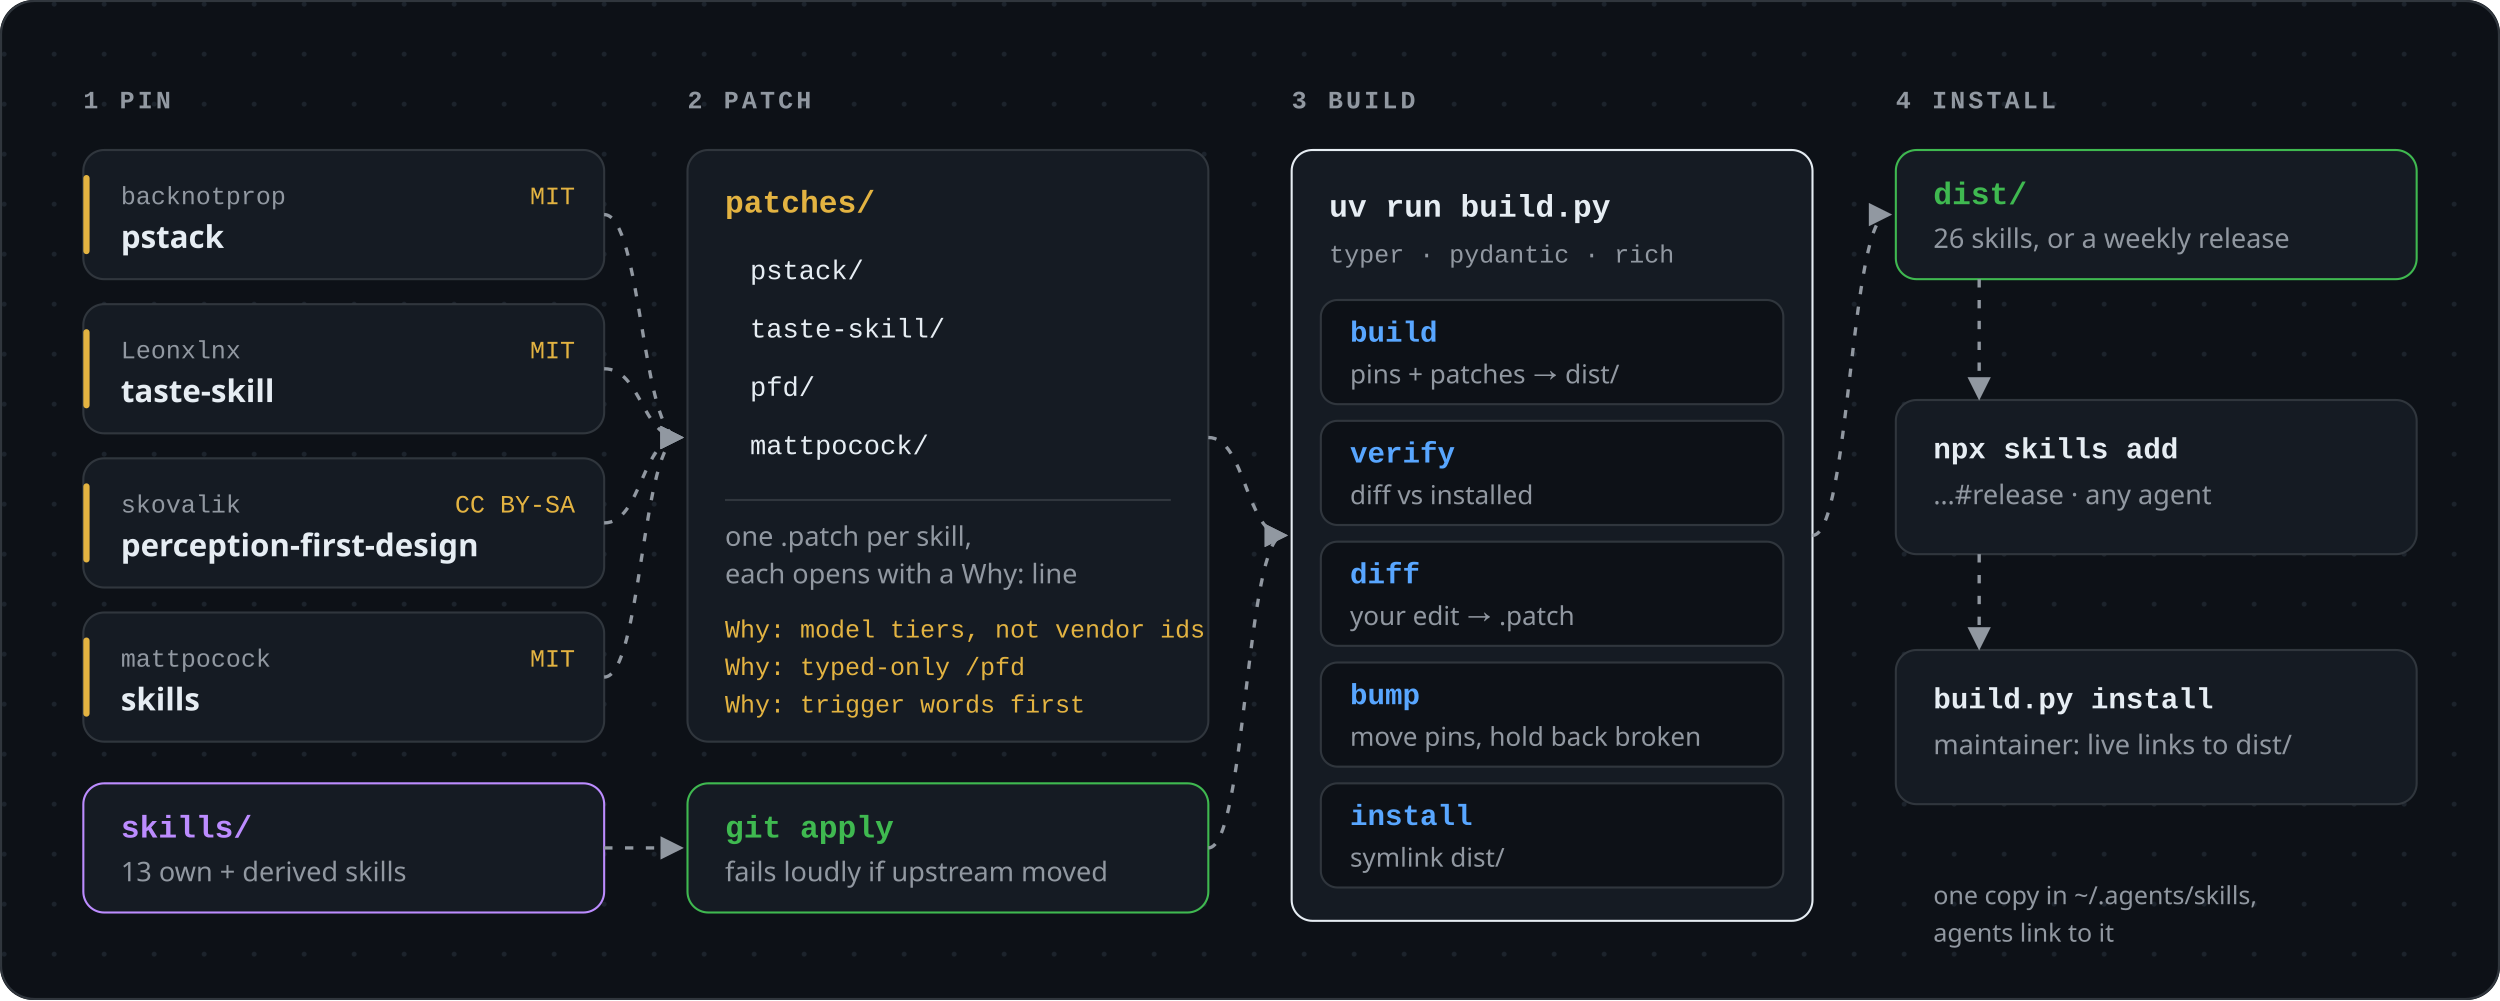
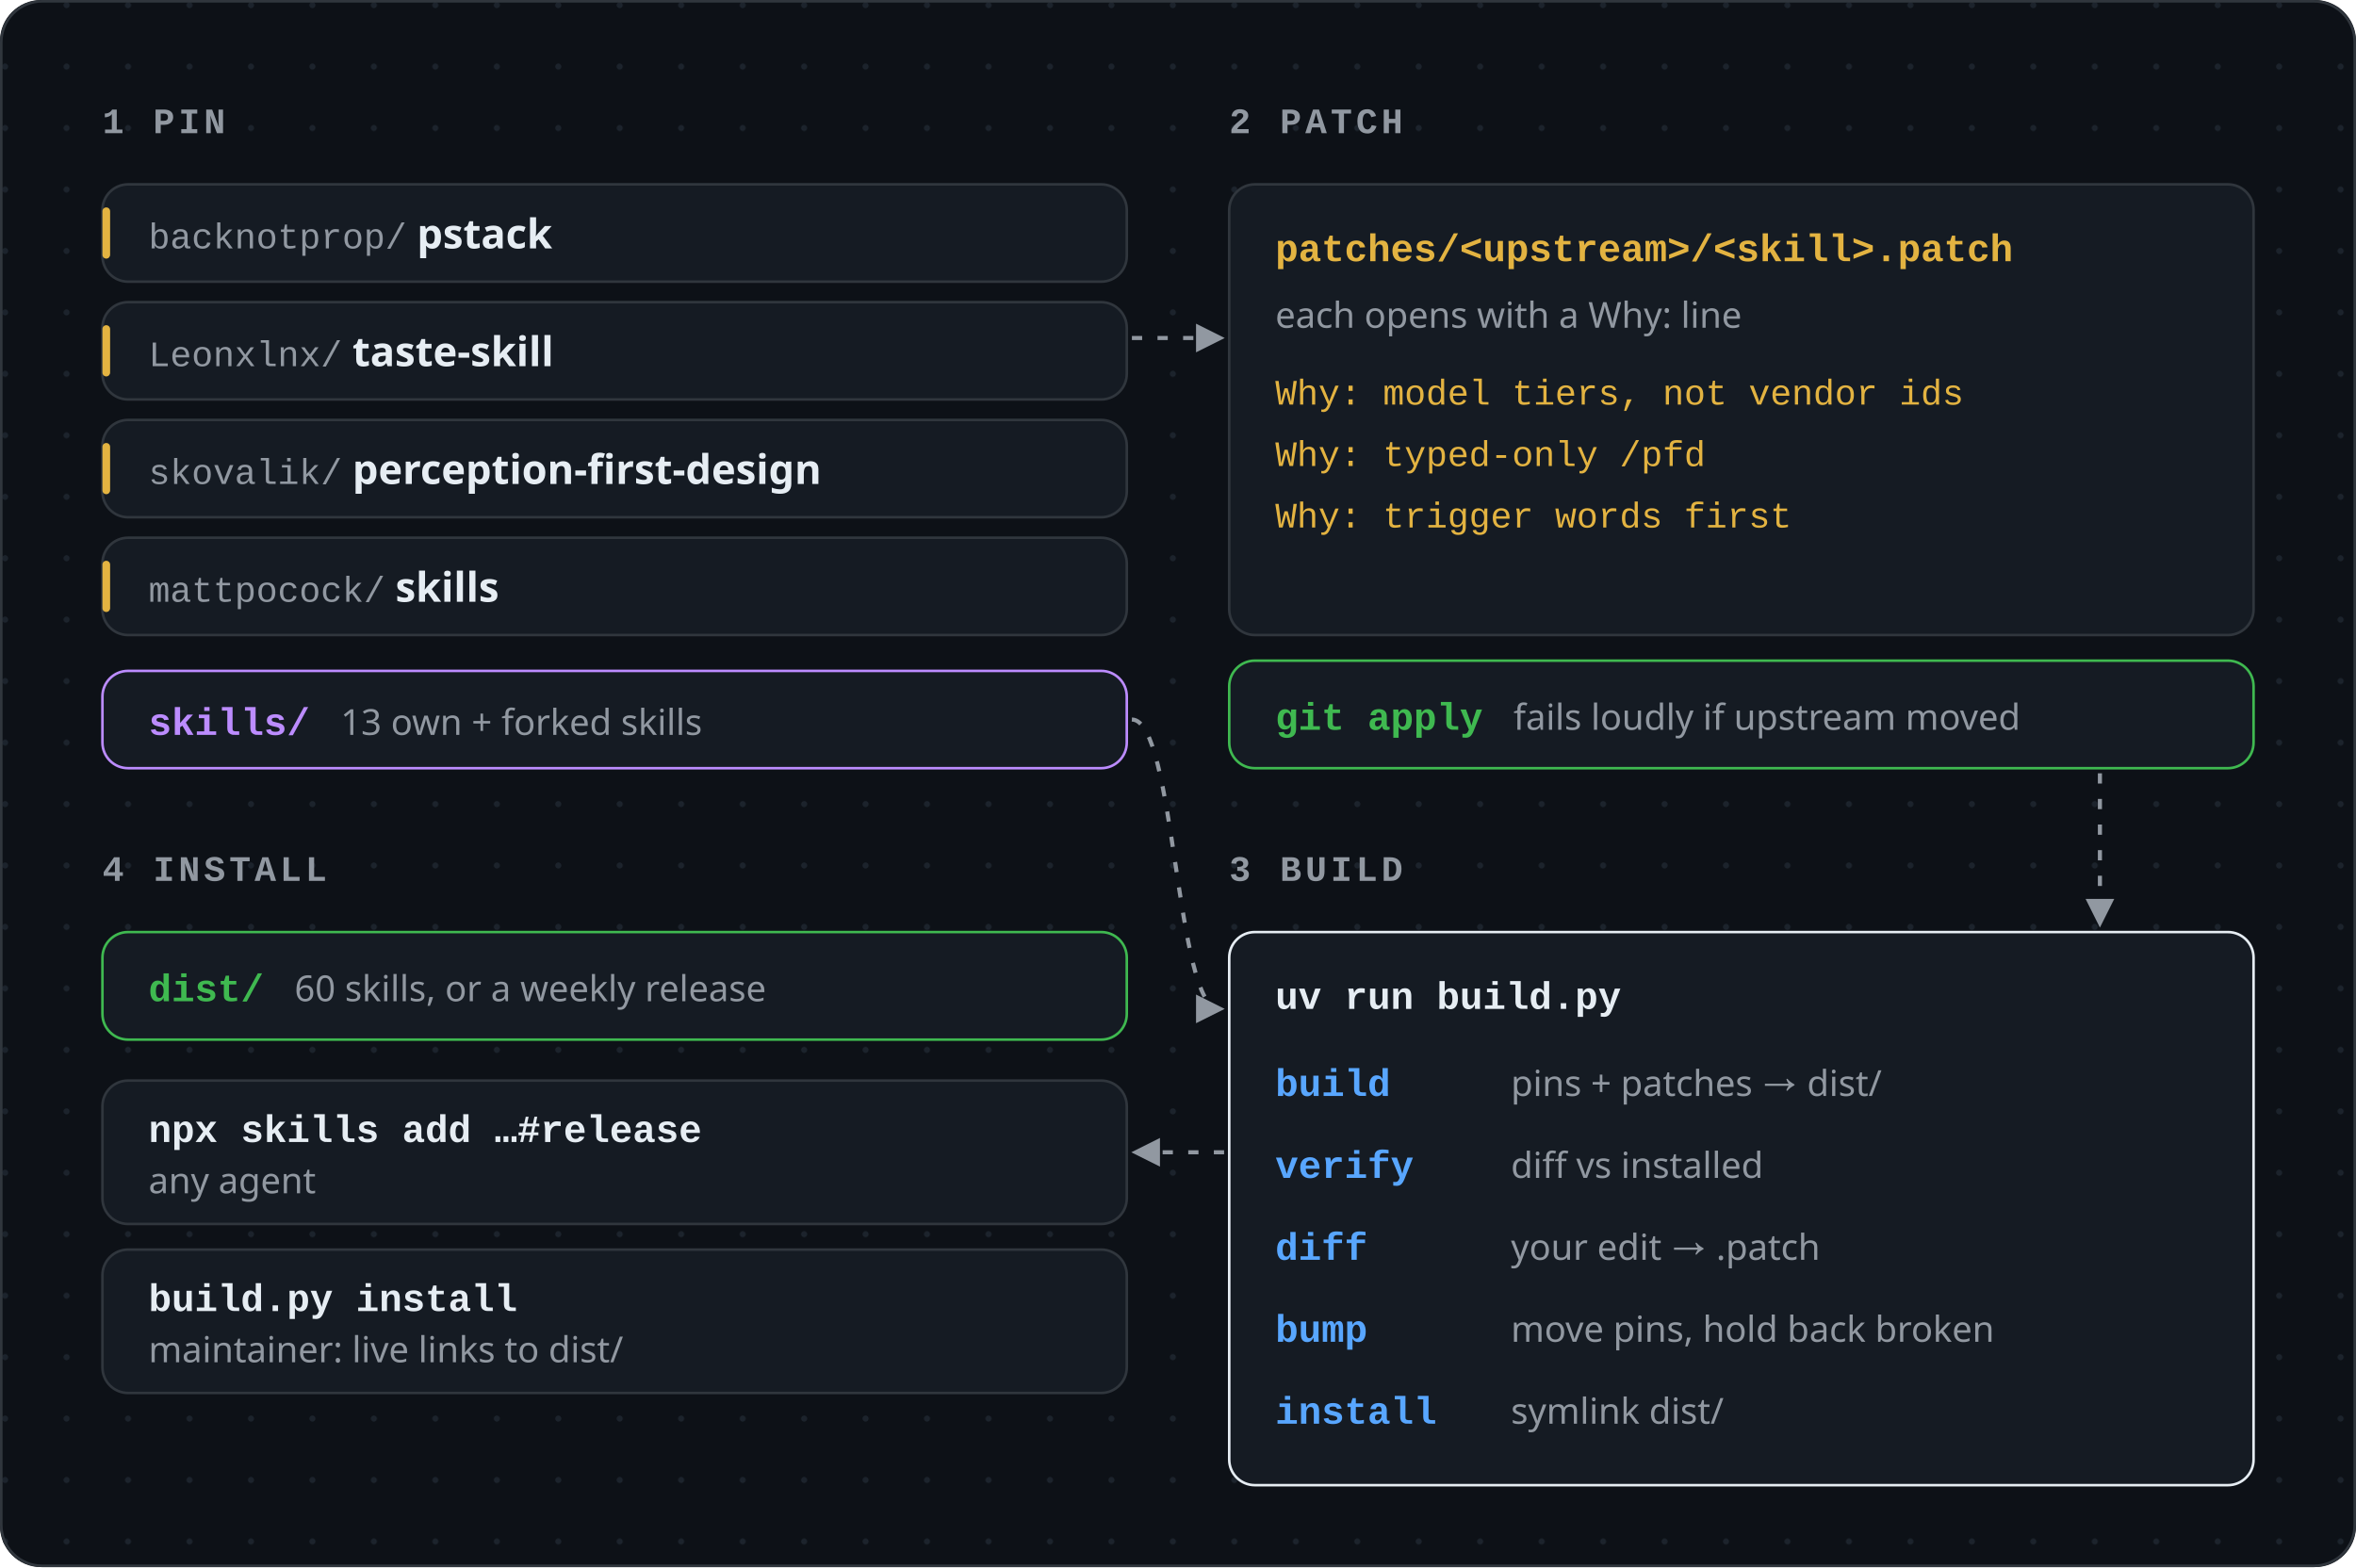
- <svg xmlns="http://www.w3.org/2000/svg" width="1200" height="480" viewBox="0 0 1200 480" role="img" aria-labelledby="t">
+ <svg xmlns="http://www.w3.org/2000/svg" width="920" height="612" viewBox="0 0 920 612" role="img" aria-labelledby="t">
  <style>
  .sans { font-family: -apple-system, BlinkMacSystemFont, 'Segoe UI', 'Noto Sans', Helvetica, Arial, sans-serif; }
  .mono { font-family: ui-monospace, SFMono-Regular, 'SF Mono', Menlo, Consolas, 'Liberation Mono', monospace; }
  .flow { stroke-dasharray: 4 6; animation: flow 1.2s linear infinite; }
  @keyframes flow { to { stroke-dashoffset: -20; } }
  
-   @media (prefers-reduced-motion: reduce) { * { animation: none !important; transform: none !important; } }
+   @media (prefers-reduced-motion: reduce) { * { animation: none !important; } }
</style>
  <defs>
    <pattern id="dots" width="24" height="24" patternUnits="userSpaceOnUse">
      <circle cx="2" cy="2" r="1.2" fill="#1c232c" />
    </pattern>
    <marker id="arrow" viewBox="0 0 10 10" refX="8" refY="5" markerWidth="7" markerHeight="7" orient="auto-start-reverse">
      <path d="M0,0 L10,5 L0,10 z" fill="#9198a1" />
    </marker>
  </defs>
-   <rect width="1200" height="480" rx="16" fill="#0d1117" />
-   <rect width="1200" height="480" rx="16" fill="url(#dots)" />
-   <rect x="0.5" y="0.5" width="1199" height="479" rx="16" fill="none" stroke="#30363d" />
-   <text x="40" y="52" class="mono" font-size="12" font-weight="600" fill="#9198a1" text-anchor="start" letter-spacing="1.5">1  PIN</text>
-   <text x="330" y="52" class="mono" font-size="12" font-weight="600" fill="#9198a1" text-anchor="start" letter-spacing="1.5">2  PATCH</text>
-   <text x="620" y="52" class="mono" font-size="12" font-weight="600" fill="#9198a1" text-anchor="start" letter-spacing="1.5">3  BUILD</text>
-   <text x="910" y="52" class="mono" font-size="12" font-weight="600" fill="#9198a1" text-anchor="start" letter-spacing="1.5">4  INSTALL</text>
-   <rect x="40" y="72" width="250" height="62" rx="10" fill="#151b23" stroke="#30363d" />
-   <rect x="40" y="84" width="3" height="38" rx="1.5" fill="#e3b341" />
-   <text x="58" y="98" class="mono" font-size="12" font-weight="400" fill="#9198a1" text-anchor="start">backnotprop</text>
-   <text x="58" y="119" class="sans" font-size="15" font-weight="600" fill="#e6edf3" text-anchor="start">pstack</text>
-   <text x="276" y="98" class="mono" font-size="12" font-weight="400" fill="#e3b341" text-anchor="end">MIT</text>
-   <rect x="40" y="146" width="250" height="62" rx="10" fill="#151b23" stroke="#30363d" />
-   <rect x="40" y="158" width="3" height="38" rx="1.5" fill="#e3b341" />
-   <text x="58" y="172" class="mono" font-size="12" font-weight="400" fill="#9198a1" text-anchor="start">Leonxlnx</text>
-   <text x="58" y="193" class="sans" font-size="15" font-weight="600" fill="#e6edf3" text-anchor="start">taste-skill</text>
-   <text x="276" y="172" class="mono" font-size="12" font-weight="400" fill="#e3b341" text-anchor="end">MIT</text>
-   <rect x="40" y="220" width="250" height="62" rx="10" fill="#151b23" stroke="#30363d" />
-   <rect x="40" y="232" width="3" height="38" rx="1.5" fill="#e3b341" />
-   <text x="58" y="246" class="mono" font-size="12" font-weight="400" fill="#9198a1" text-anchor="start">skovalik</text>
-   <text x="58" y="267" class="sans" font-size="15" font-weight="600" fill="#e6edf3" text-anchor="start">perception-first-design</text>
-   <text x="276" y="246" class="mono" font-size="12" font-weight="400" fill="#e3b341" text-anchor="end">CC BY-SA</text>
-   <rect x="40" y="294" width="250" height="62" rx="10" fill="#151b23" stroke="#30363d" />
-   <rect x="40" y="306" width="3" height="38" rx="1.5" fill="#e3b341" />
-   <text x="58" y="320" class="mono" font-size="12" font-weight="400" fill="#9198a1" text-anchor="start">mattpocock</text>
-   <text x="58" y="341" class="sans" font-size="15" font-weight="600" fill="#e6edf3" text-anchor="start">skills</text>
-   <text x="276" y="320" class="mono" font-size="12" font-weight="400" fill="#e3b341" text-anchor="end">MIT</text>
-   <rect x="40" y="376" width="250" height="62" rx="10" fill="#151b23" stroke="#bc8cff" />
-   <text x="58" y="402" class="mono" font-size="15" font-weight="600" fill="#bc8cff" text-anchor="start">skills/</text>
-   <text x="58" y="423" class="sans" font-size="13" font-weight="400" fill="#9198a1" text-anchor="start">13 own + derived skills</text>
-   <rect x="330" y="72" width="250" height="284" rx="10" fill="#151b23" stroke="#30363d" />
-   <text x="348" y="102" class="mono" font-size="15" font-weight="600" fill="#e3b341" text-anchor="start">patches/</text>
-   <text x="360" y="134" class="mono" font-size="13" font-weight="400" fill="#e6edf3" text-anchor="start">pstack/</text>
-   <text x="360" y="162" class="mono" font-size="13" font-weight="400" fill="#e6edf3" text-anchor="start">taste-skill/</text>
-   <text x="360" y="190" class="mono" font-size="13" font-weight="400" fill="#e6edf3" text-anchor="start">pfd/</text>
-   <text x="360" y="218" class="mono" font-size="13" font-weight="400" fill="#e6edf3" text-anchor="start">mattpocock/</text>
-   <line x1="348" y1="240" x2="562" y2="240" stroke="#30363d" />
-   <text x="348" y="262" class="sans" font-size="13" font-weight="400" fill="#9198a1" text-anchor="start">one .patch per skill,</text>
-   <text x="348" y="280" class="sans" font-size="13" font-weight="400" fill="#9198a1" text-anchor="start">each opens with a Why: line</text>
-   <text x="348" y="306" class="mono" font-size="12" font-weight="400" fill="#e3b341" text-anchor="start">Why: model tiers, not vendor ids</text>
-   <text x="348" y="324" class="mono" font-size="12" font-weight="400" fill="#e3b341" text-anchor="start">Why: typed-only /pfd</text>
-   <text x="348" y="342" class="mono" font-size="12" font-weight="400" fill="#e3b341" text-anchor="start">Why: trigger words first</text>
-   <rect x="330" y="376" width="250" height="62" rx="10" fill="#151b23" stroke="#3fb950" />
-   <text x="348" y="402" class="mono" font-size="15" font-weight="600" fill="#3fb950" text-anchor="start">git apply</text>
-   <text x="348" y="423" class="sans" font-size="13" font-weight="400" fill="#9198a1" text-anchor="start">fails loudly if upstream moved</text>
-   <rect x="620" y="72" width="250" height="370" rx="10" fill="#151b23" stroke="#e6edf3" />
-   <text x="638" y="104" class="mono" font-size="15" font-weight="700" fill="#e6edf3" text-anchor="start">uv run build.py</text>
-   <text x="638" y="126" class="mono" font-size="12" font-weight="400" fill="#9198a1" text-anchor="start">typer · pydantic · rich</text>
-   <rect x="634" y="144" width="222" height="50" rx="8" fill="#0d1117" stroke="#30363d" />
-   <text x="648" y="164" class="mono" font-size="14" font-weight="600" fill="#58a6ff" text-anchor="start">build</text>
-   <text x="648" y="184" class="sans" font-size="12.5" font-weight="400" fill="#9198a1" text-anchor="start">pins + patches → dist/</text>
-   <rect x="634" y="202" width="222" height="50" rx="8" fill="#0d1117" stroke="#30363d" />
-   <text x="648" y="222" class="mono" font-size="14" font-weight="600" fill="#58a6ff" text-anchor="start">verify</text>
-   <text x="648" y="242" class="sans" font-size="12.5" font-weight="400" fill="#9198a1" text-anchor="start">diff vs installed</text>
-   <rect x="634" y="260" width="222" height="50" rx="8" fill="#0d1117" stroke="#30363d" />
-   <text x="648" y="280" class="mono" font-size="14" font-weight="600" fill="#58a6ff" text-anchor="start">diff</text>
-   <text x="648" y="300" class="sans" font-size="12.5" font-weight="400" fill="#9198a1" text-anchor="start">your edit → .patch</text>
-   <rect x="634" y="318" width="222" height="50" rx="8" fill="#0d1117" stroke="#30363d" />
-   <text x="648" y="338" class="mono" font-size="14" font-weight="600" fill="#58a6ff" text-anchor="start">bump</text>
-   <text x="648" y="358" class="sans" font-size="12.5" font-weight="400" fill="#9198a1" text-anchor="start">move pins, hold back broken</text>
-   <rect x="634" y="376" width="222" height="50" rx="8" fill="#0d1117" stroke="#30363d" />
-   <text x="648" y="396" class="mono" font-size="14" font-weight="600" fill="#58a6ff" text-anchor="start">install</text>
-   <text x="648" y="416" class="sans" font-size="12.5" font-weight="400" fill="#9198a1" text-anchor="start">symlink dist/</text>
-   <rect x="910" y="72" width="250" height="62" rx="10" fill="#151b23" stroke="#3fb950" />
-   <text x="928" y="98" class="mono" font-size="15" font-weight="600" fill="#3fb950" text-anchor="start">dist/</text>
-   <text x="928" y="119" class="sans" font-size="13" font-weight="400" fill="#9198a1" text-anchor="start">26 skills, or a weekly release</text>
-   <rect x="910" y="192" width="250" height="74" rx="10" fill="#151b23" stroke="#30363d" />
-   <text x="928" y="220" class="mono" font-size="14" font-weight="600" fill="#e6edf3" text-anchor="start">npx skills add</text>
-   <text x="928" y="242" class="sans" font-size="13" font-weight="400" fill="#9198a1" text-anchor="start">…#release · any agent</text>
-   <rect x="910" y="312" width="250" height="74" rx="10" fill="#151b23" stroke="#30363d" />
-   <text x="928" y="340" class="mono" font-size="14" font-weight="600" fill="#e6edf3" text-anchor="start">build.py install</text>
-   <text x="928" y="362" class="sans" font-size="13" font-weight="400" fill="#9198a1" text-anchor="start">maintainer: live links to dist/</text>
-   <text x="928" y="434" class="sans" font-size="12" font-weight="400" fill="#9198a1" text-anchor="start">one copy in ~/.agents/skills,</text>
-   <text x="928" y="452" class="sans" font-size="12" font-weight="400" fill="#9198a1" text-anchor="start">agents link to it</text>
-   <path class="flow" d="M290,103 C308.0,103 308.0,210 326,210" fill="none" stroke="#9198a1" stroke-width="1.6" marker-end="url(#arrow)" />
-   <path class="flow" d="M290,177 C308.0,177 308.0,210 326,210" fill="none" stroke="#9198a1" stroke-width="1.6" marker-end="url(#arrow)" />
-   <path class="flow" d="M290,251 C308.0,251 308.0,210 326,210" fill="none" stroke="#9198a1" stroke-width="1.6" marker-end="url(#arrow)" />
-   <path class="flow" d="M290,325 C308.0,325 308.0,210 326,210" fill="none" stroke="#9198a1" stroke-width="1.6" marker-end="url(#arrow)" />
-   <path class="flow" d="M290,407 C308.0,407 308.0,407 326,407" fill="none" stroke="#9198a1" stroke-width="1.6" marker-end="url(#arrow)" />
-   <path class="flow" d="M580,210 C598.0,210 598.0,257 616,257" fill="none" stroke="#9198a1" stroke-width="1.6" marker-end="url(#arrow)" />
-   <path class="flow" d="M580,407 C598.0,407 598.0,257 616,257" fill="none" stroke="#9198a1" stroke-width="1.6" marker-end="url(#arrow)" />
-   <path class="flow" d="M870,257 C888.0,257 888.0,103 906,103" fill="none" stroke="#9198a1" stroke-width="1.6" marker-end="url(#arrow)" />
-   <path class="flow" d="M950,134 L950,190" stroke="#9198a1" stroke-width="1.6" marker-end="url(#arrow)" />
-   <path class="flow" d="M950,266 L950,310" stroke="#9198a1" stroke-width="1.6" marker-end="url(#arrow)" />
+   <rect width="920" height="612" rx="16" fill="#0d1117" />
+   <rect width="920" height="612" rx="16" fill="url(#dots)" />
+   <rect x="0.5" y="0.5" width="919" height="611" rx="16" fill="none" stroke="#30363d" />
+   <text x="40" y="52" class="mono" font-size="14" font-weight="600" fill="#9198a1" text-anchor="start" letter-spacing="1.5">1  PIN</text>
+   <rect x="40" y="72" width="400" height="38" rx="10" fill="#151b23" stroke="#30363d" />
+   <rect x="40" y="81" width="3" height="20" rx="1.5" fill="#e3b341" />
+   <text x="58" y="97" class="mono" font-size="14" font-weight="400" fill="#9198a1" text-anchor="start">backnotprop/</text>
+   <text x="162.8" y="97" class="sans" font-size="16" font-weight="600" fill="#e6edf3" text-anchor="start">pstack</text>
+   <rect x="40" y="118" width="400" height="38" rx="10" fill="#151b23" stroke="#30363d" />
+   <rect x="40" y="127" width="3" height="20" rx="1.5" fill="#e3b341" />
+   <text x="58" y="143" class="mono" font-size="14" font-weight="400" fill="#9198a1" text-anchor="start">Leonxlnx/</text>
+   <text x="137.6" y="143" class="sans" font-size="16" font-weight="600" fill="#e6edf3" text-anchor="start">taste-skill</text>
+   <rect x="40" y="164" width="400" height="38" rx="10" fill="#151b23" stroke="#30363d" />
+   <rect x="40" y="173" width="3" height="20" rx="1.5" fill="#e3b341" />
+   <text x="58" y="189" class="mono" font-size="14" font-weight="400" fill="#9198a1" text-anchor="start">skovalik/</text>
+   <text x="137.6" y="189" class="sans" font-size="16" font-weight="600" fill="#e6edf3" text-anchor="start">perception-first-design</text>
+   <rect x="40" y="210" width="400" height="38" rx="10" fill="#151b23" stroke="#30363d" />
+   <rect x="40" y="219" width="3" height="20" rx="1.5" fill="#e3b341" />
+   <text x="58" y="235" class="mono" font-size="14" font-weight="400" fill="#9198a1" text-anchor="start">mattpocock/</text>
+   <text x="154.4" y="235" class="sans" font-size="16" font-weight="600" fill="#e6edf3" text-anchor="start">skills</text>
+   <rect x="40" y="262" width="400" height="38" rx="10" fill="#151b23" stroke="#bc8cff" />
+   <text x="58" y="287" class="mono" font-size="15" font-weight="600" fill="#bc8cff" text-anchor="start">skills/</text>
+   <text x="133.0" y="287" class="sans" font-size="14" font-weight="400" fill="#9198a1" text-anchor="start">13 own + forked skills</text>
+   <text x="480" y="52" class="mono" font-size="14" font-weight="600" fill="#9198a1" text-anchor="start" letter-spacing="1.5">2  PATCH</text>
+   <rect x="480" y="72" width="400" height="176" rx="10" fill="#151b23" stroke="#30363d" />
+   <text x="498" y="102" class="mono" font-size="15" font-weight="600" fill="#e3b341" text-anchor="start">patches/&lt;upstream&gt;/&lt;skill&gt;.patch</text>
+   <text x="498" y="128" class="sans" font-size="14" font-weight="400" fill="#9198a1" text-anchor="start">each opens with a Why: line</text>
+   <text x="498" y="158" class="mono" font-size="14" font-weight="400" fill="#e3b341" text-anchor="start">Why: model tiers, not vendor ids</text>
+   <text x="498" y="182" class="mono" font-size="14" font-weight="400" fill="#e3b341" text-anchor="start">Why: typed-only /pfd</text>
+   <text x="498" y="206" class="mono" font-size="14" font-weight="400" fill="#e3b341" text-anchor="start">Why: trigger words first</text>
+   <rect x="480" y="258" width="400" height="42" rx="10" fill="#151b23" stroke="#3fb950" />
+   <text x="498" y="285" class="mono" font-size="15" font-weight="600" fill="#3fb950" text-anchor="start">git apply</text>
+   <text x="591.0" y="285" class="sans" font-size="14" font-weight="400" fill="#9198a1" text-anchor="start">fails loudly if upstream moved</text>
+   <text x="480" y="344" class="mono" font-size="14" font-weight="600" fill="#9198a1" text-anchor="start" letter-spacing="1.5">3  BUILD</text>
+   <rect x="480" y="364" width="400" height="216" rx="10" fill="#151b23" stroke="#e6edf3" />
+   <text x="498" y="394" class="mono" font-size="15" font-weight="700" fill="#e6edf3" text-anchor="start">uv run build.py</text>
+   <text x="498" y="428" class="mono" font-size="15" font-weight="600" fill="#58a6ff" text-anchor="start">build</text>
+   <text x="590" y="428" class="sans" font-size="14" font-weight="400" fill="#9198a1" text-anchor="start">pins + patches → dist/</text>
+   <text x="498" y="460" class="mono" font-size="15" font-weight="600" fill="#58a6ff" text-anchor="start">verify</text>
+   <text x="590" y="460" class="sans" font-size="14" font-weight="400" fill="#9198a1" text-anchor="start">diff vs installed</text>
+   <text x="498" y="492" class="mono" font-size="15" font-weight="600" fill="#58a6ff" text-anchor="start">diff</text>
+   <text x="590" y="492" class="sans" font-size="14" font-weight="400" fill="#9198a1" text-anchor="start">your edit → .patch</text>
+   <text x="498" y="524" class="mono" font-size="15" font-weight="600" fill="#58a6ff" text-anchor="start">bump</text>
+   <text x="590" y="524" class="sans" font-size="14" font-weight="400" fill="#9198a1" text-anchor="start">move pins, hold back broken</text>
+   <text x="498" y="556" class="mono" font-size="15" font-weight="600" fill="#58a6ff" text-anchor="start">install</text>
+   <text x="590" y="556" class="sans" font-size="14" font-weight="400" fill="#9198a1" text-anchor="start">symlink dist/</text>
+   <text x="40" y="344" class="mono" font-size="14" font-weight="600" fill="#9198a1" text-anchor="start" letter-spacing="1.5">4  INSTALL</text>
+   <rect x="40" y="364" width="400" height="42" rx="10" fill="#151b23" stroke="#3fb950" />
+   <text x="58" y="391" class="mono" font-size="15" font-weight="600" fill="#3fb950" text-anchor="start">dist/</text>
+   <text x="115.0" y="391" class="sans" font-size="14" font-weight="400" fill="#9198a1" text-anchor="start">60 skills, or a weekly release</text>
+   <rect x="40" y="422" width="400" height="56" rx="10" fill="#151b23" stroke="#30363d" />
+   <text x="58" y="446" class="mono" font-size="15" font-weight="600" fill="#e6edf3" text-anchor="start">npx skills add …#release</text>
+   <text x="58" y="466" class="sans" font-size="14" font-weight="400" fill="#9198a1" text-anchor="start">any agent</text>
+   <rect x="40" y="488" width="400" height="56" rx="10" fill="#151b23" stroke="#30363d" />
+   <text x="58" y="512" class="mono" font-size="15" font-weight="600" fill="#e6edf3" text-anchor="start">build.py install</text>
+   <text x="58" y="532" class="sans" font-size="14" font-weight="400" fill="#9198a1" text-anchor="start">maintainer: live links to dist/</text>
+   <path class="flow" d="M442,132 C459.0,132 459.0,132 476,132" fill="none" stroke="#9198a1" stroke-width="1.6" marker-end="url(#arrow)" />
+   <path class="flow" d="M442,281 C459.0,281 459.0,394 476,394" fill="none" stroke="#9198a1" stroke-width="1.6" marker-end="url(#arrow)" />
+   <path class="flow" d="M820,302 L820,360" stroke="#9198a1" stroke-width="1.6" marker-end="url(#arrow)" />
+   <path class="flow" d="M478,450 C461.0,450 461.0,450 444,450" fill="none" stroke="#9198a1" stroke-width="1.6" marker-end="url(#arrow)" />
</svg>
